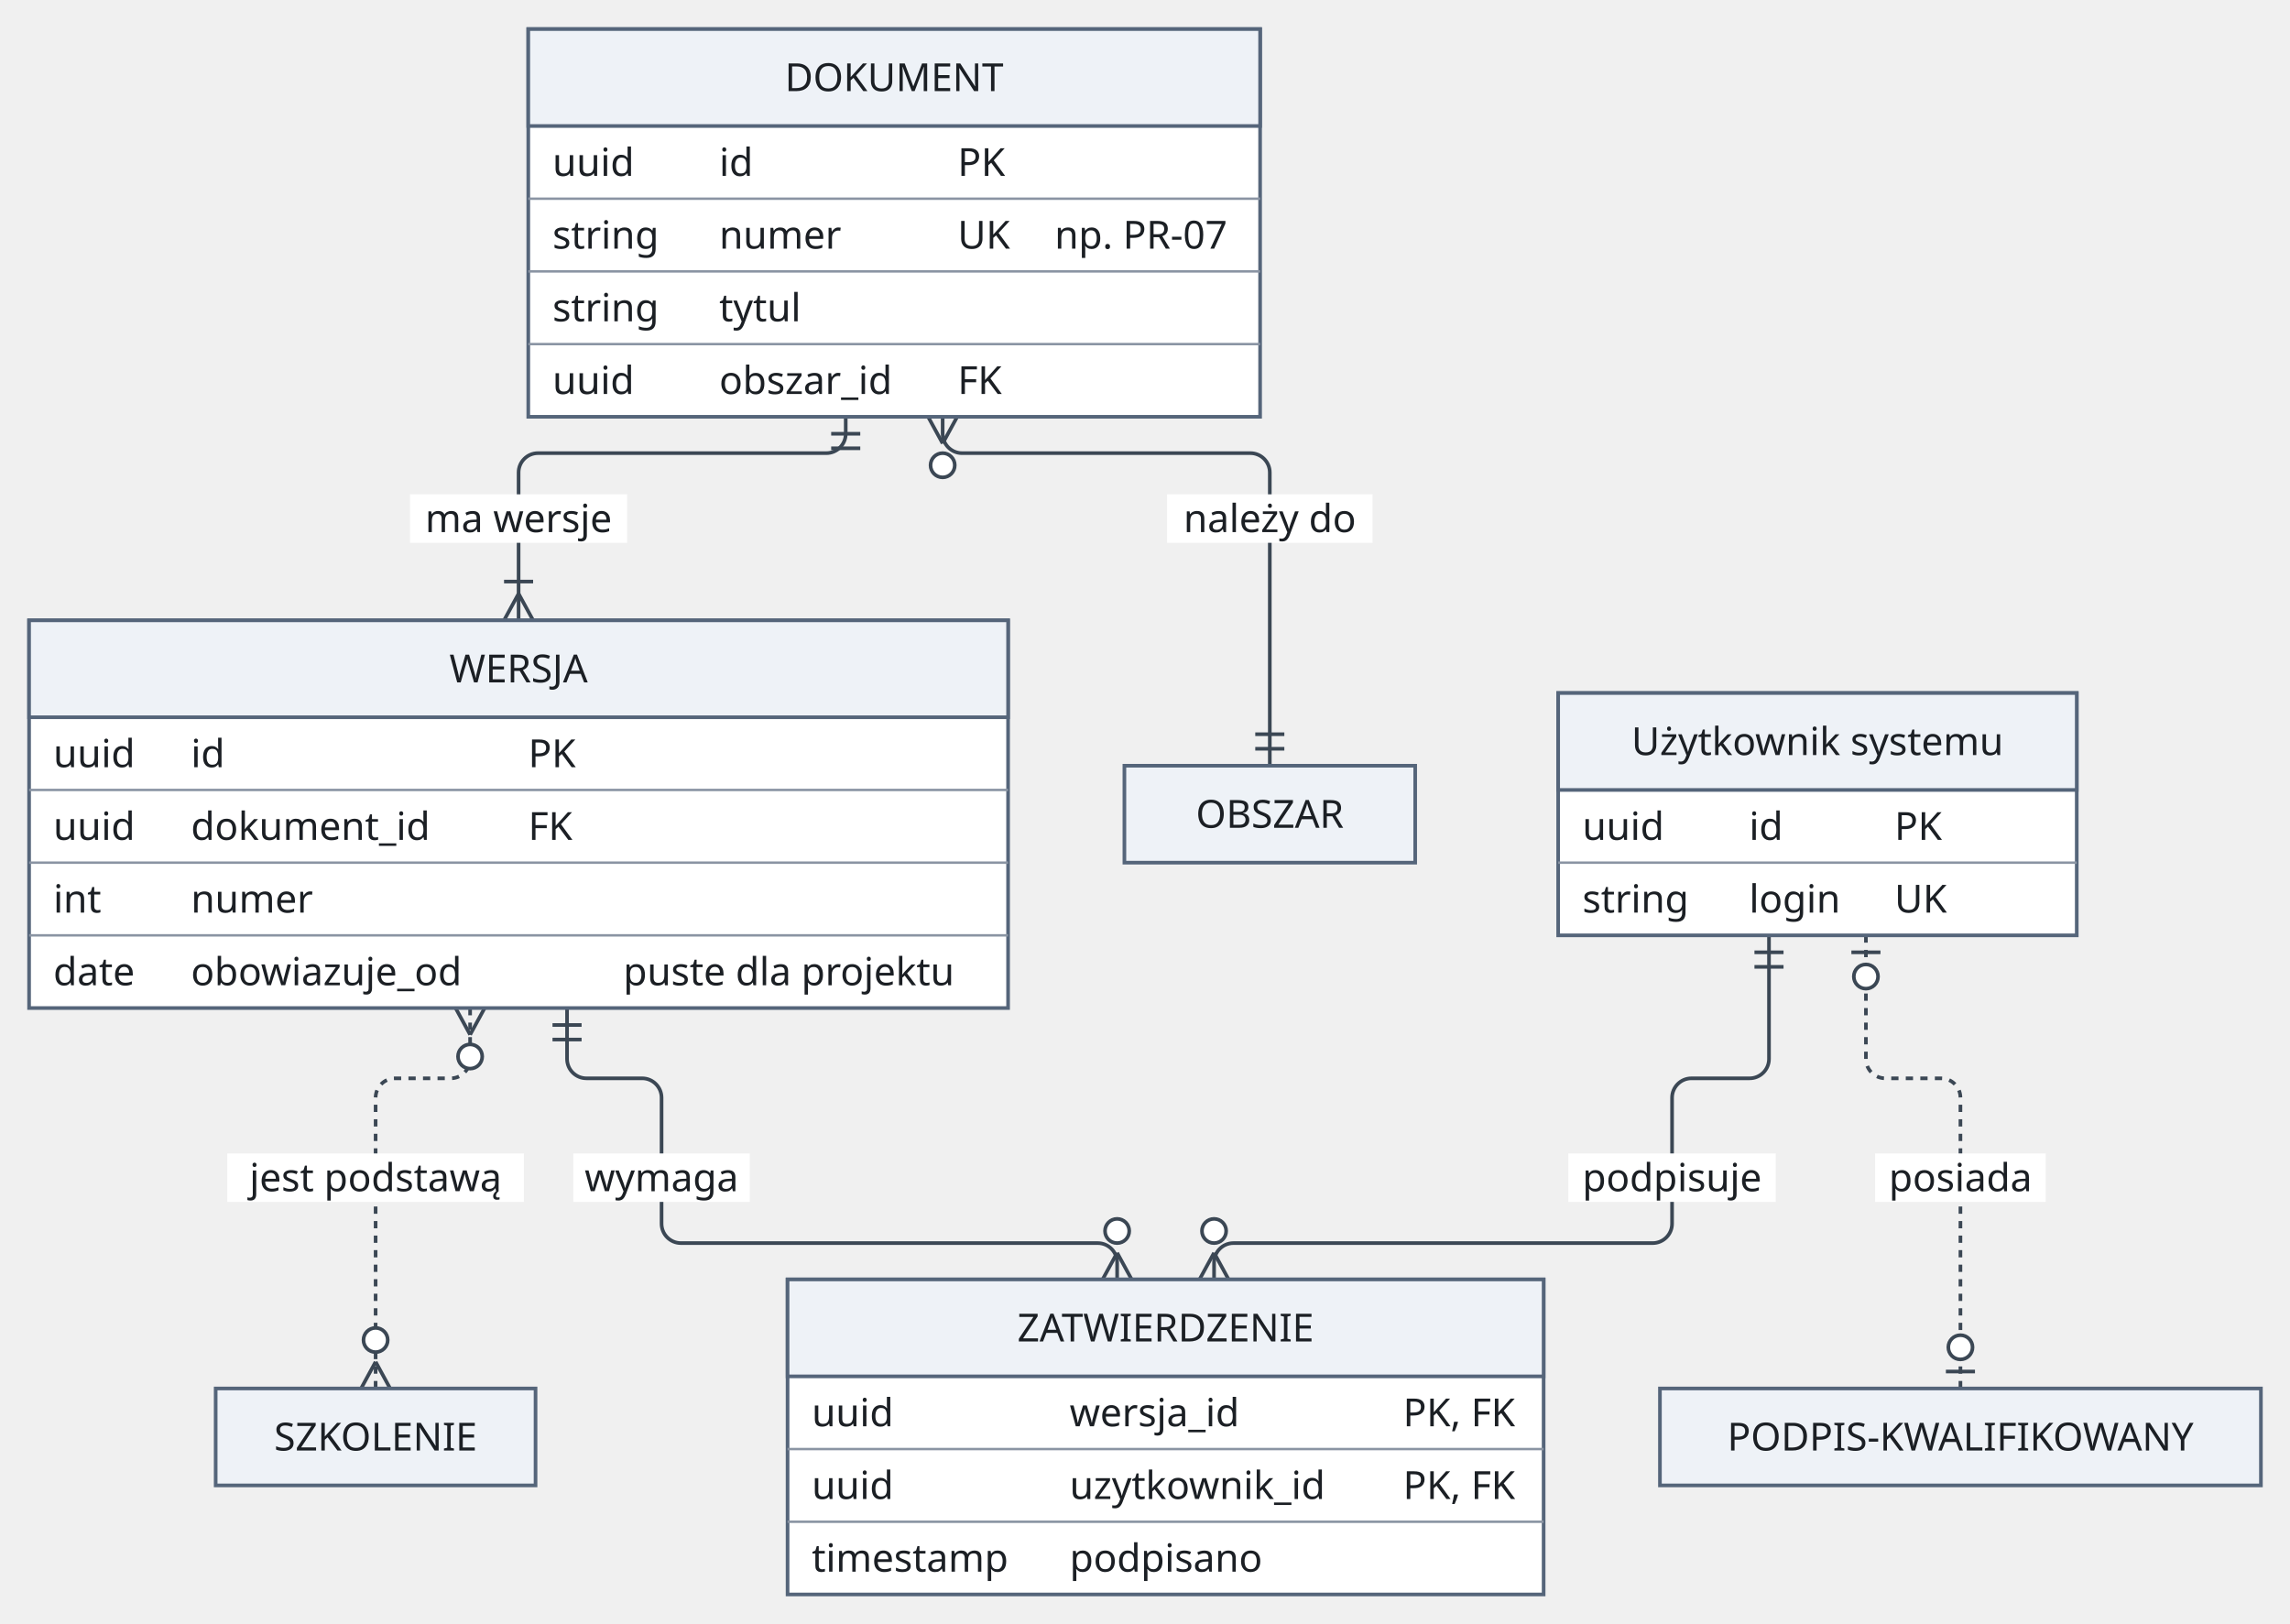
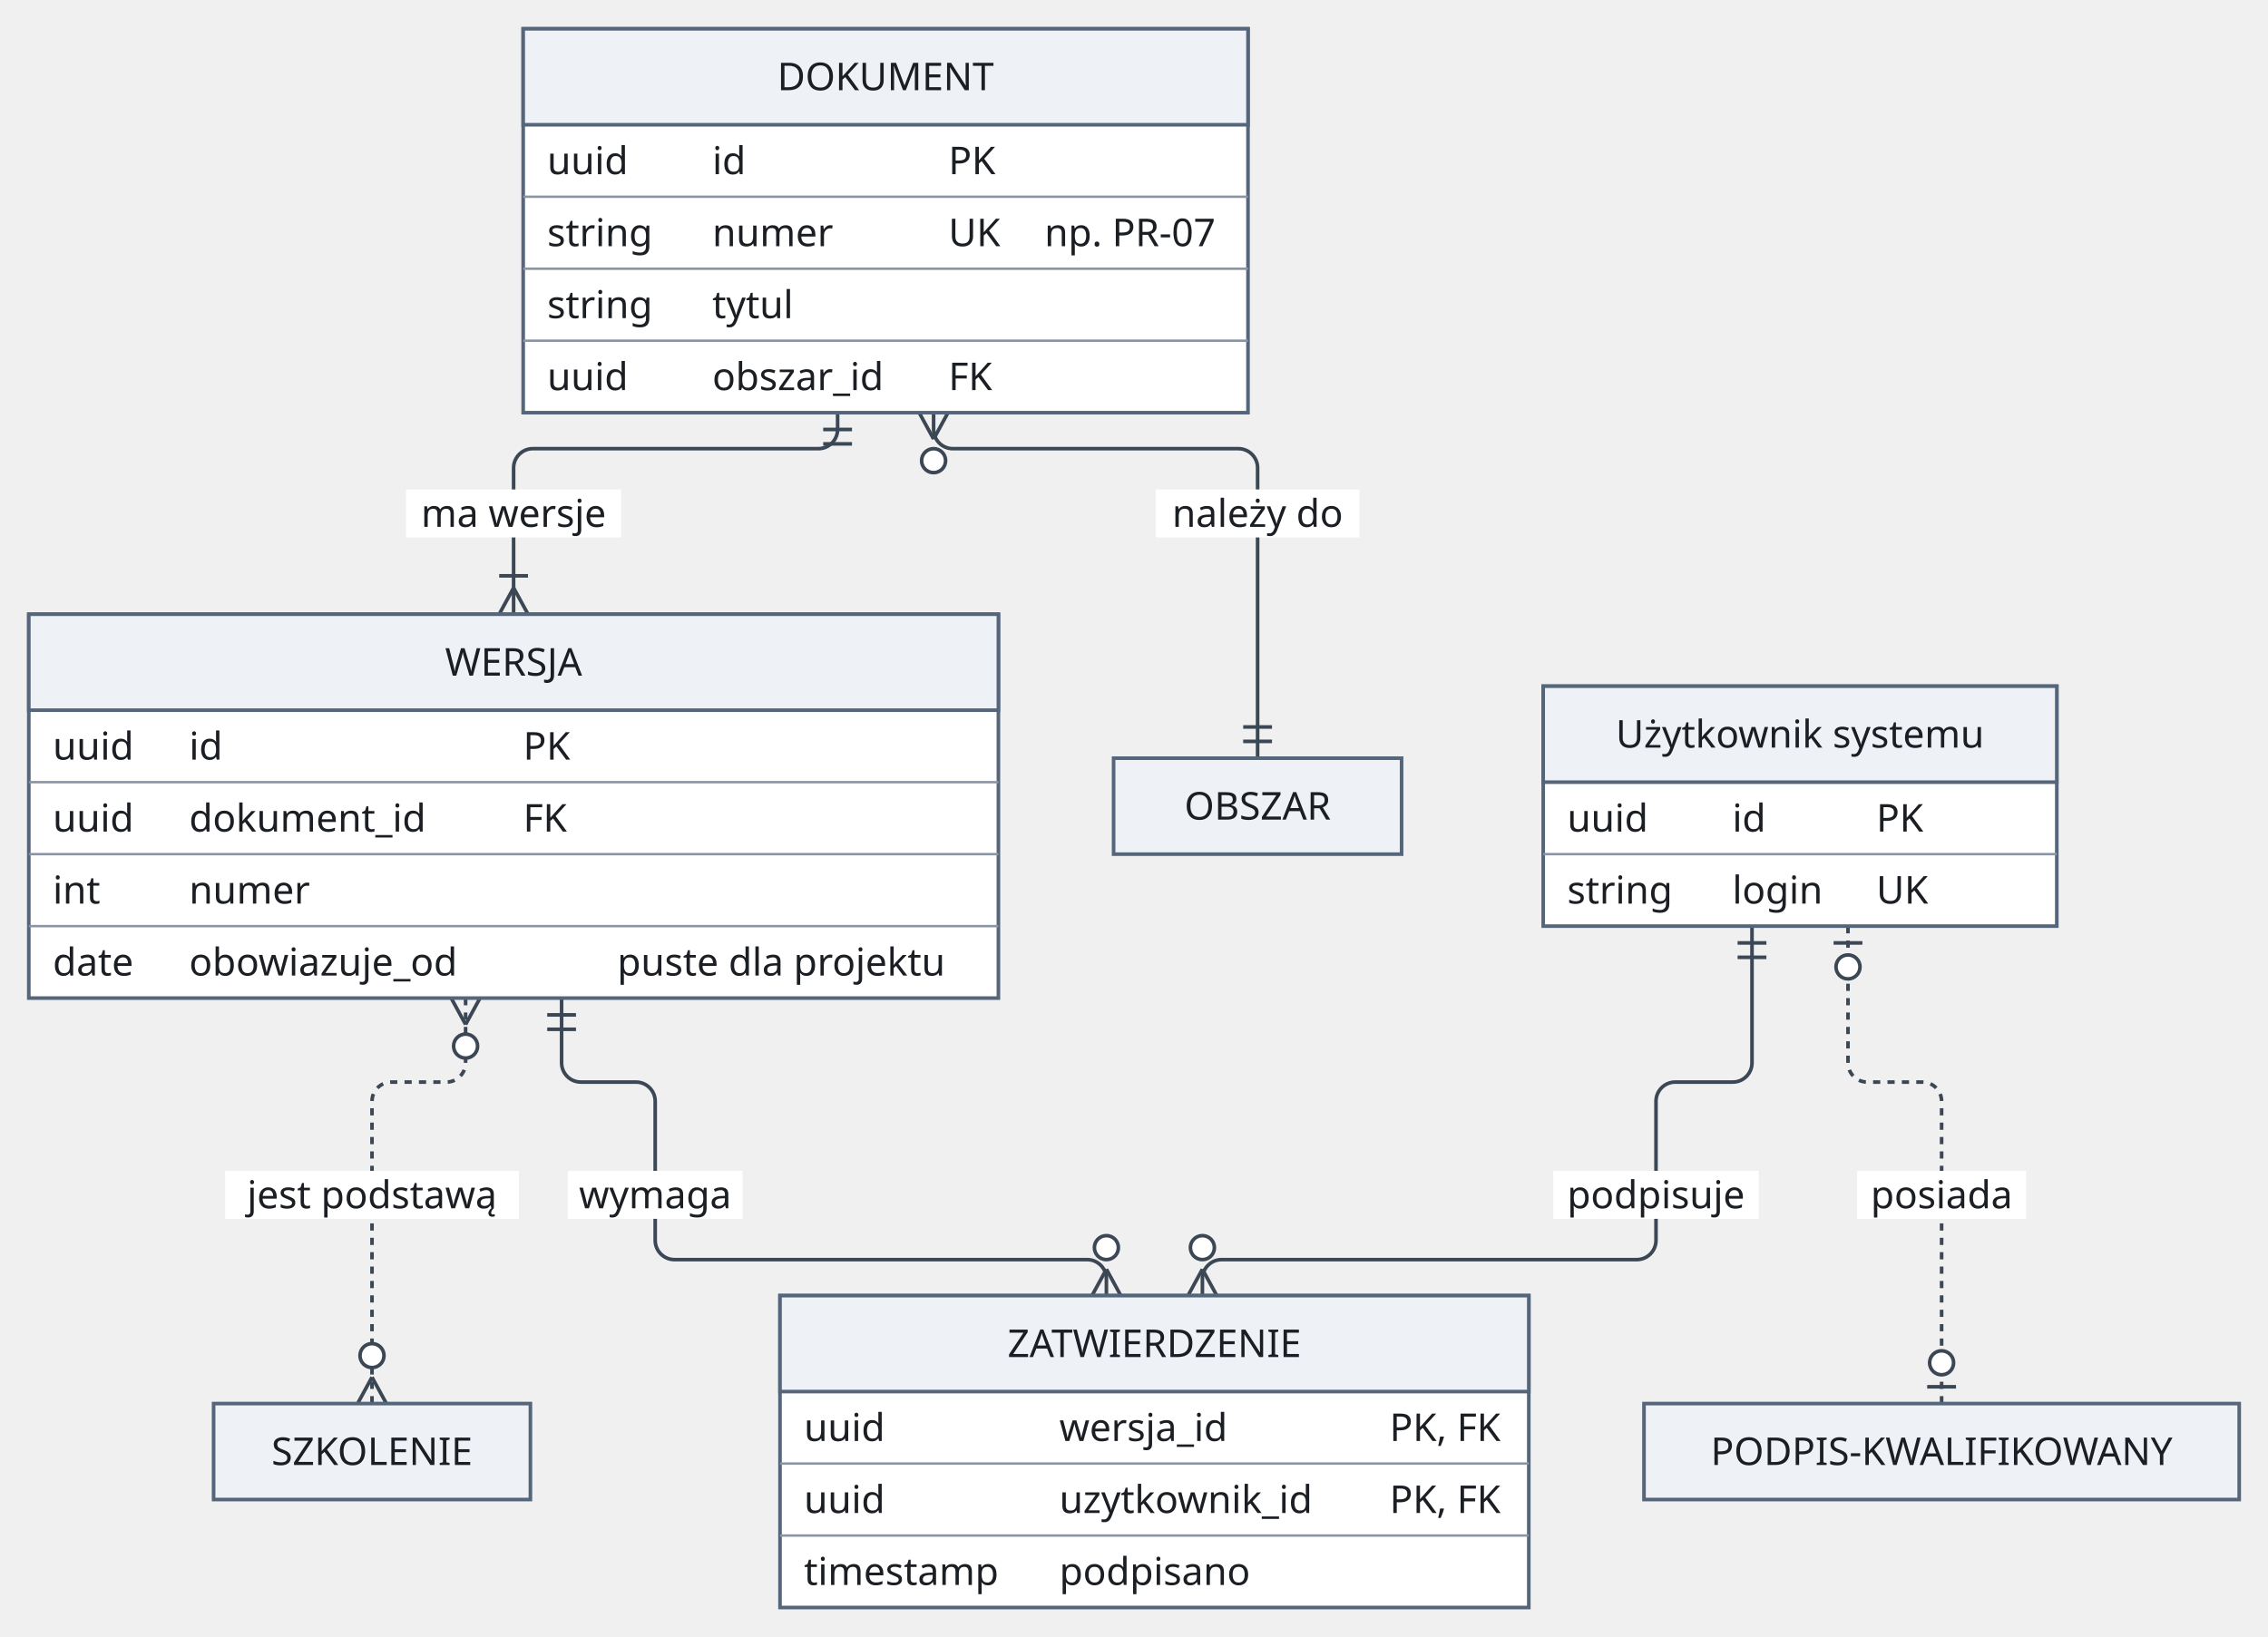
- <svg xmlns="http://www.w3.org/2000/svg" version="1.1" width="945" height="670" viewBox="-12 -12 945 670" role="img" font-family="Recursive, sans-serif" font-size="16">
+ <svg xmlns="http://www.w3.org/2000/svg" version="1.1" width="945" height="682" viewBox="-12 -12 945 682" role="img" font-family="Recursive, sans-serif" font-size="16">
  <path class="edge" d="M337 160 L337 167 C337 171.4 333.4 175 329 175 L210 175 C205.6 175 202 178.6 202 183 L202 190 L202 214 L202 244" fill="none" stroke="#3b4754" stroke-width="1.5" />
  <path class="edge" d="M377 160 L377 167 C377 171.4 380.6 175 385 175 L504 175 C508.4 175 512 178.6 512 183 L512 190 L512 214 L512 244 L512 304" fill="none" stroke="#3b4754" stroke-width="1.5" />
-   <path class="edge" d="M222 404 L222 425 C222 429.4 225.6 433 230 433 L253 433 C257.4 433 261 436.6 261 441 L261 462 L261 486 L261 493 C261 497.4 264.6 501 269 501 L441 501 C445.4 501 449 504.6 449 509 L449 516" fill="none" stroke="#3b4754" stroke-width="1.5" />
-   <path class="edge" d="M182 404 L182 425 C182 429.4 178.4 433 174 433 L151 433 C146.6 433 143 436.6 143 441 L143 462 L143 486 L143 516 L143 561" fill="none" stroke="#3b4754" stroke-width="1.5" stroke-dasharray="3 3" />
-   <path class="edge" d="M718 374 L718 404 L718 425 C718 429.4 714.4 433 710 433 L686 433 C681.6 433 678 436.6 678 441 L678 462 L678 486 L678 493 C678 497.4 674.4 501 670 501 L497 501 C492.6 501 489 504.6 489 509 L489 516" fill="none" stroke="#3b4754" stroke-width="1.5" />
-   <path class="edge" d="M758 374 L758 404 L758 425 C758 429.4 761.6 433 766 433 L789 433 C793.4 433 797 436.6 797 441 L797 462 L797 486 L797 516 L797 561" fill="none" stroke="#3b4754" stroke-width="1.5" stroke-dasharray="3 3" />
+   <path class="edge" d="M222 404 L222 431 C222 435.4 225.6 439 230 439 L253 439 C257.4 439 261 442.6 261 447 L261 474 L261 498 L261 505 C261 509.4 264.6 513 269 513 L441 513 C445.4 513 449 516.6 449 521 L449 528" fill="none" stroke="#3b4754" stroke-width="1.5" />
+   <path class="edge" d="M182 404 L182 431 C182 435.4 178.4 439 174 439 L151 439 C146.6 439 143 442.6 143 447 L143 474 L143 498 L143 528 L143 573" fill="none" stroke="#3b4754" stroke-width="1.5" stroke-dasharray="3 3" />
+   <path class="edge" d="M718 374 L718 404 L718 431 C718 435.4 714.4 439 710 439 L686 439 C681.6 439 678 442.6 678 447 L678 474 L678 498 L678 505 C678 509.4 674.4 513 670 513 L497 513 C492.6 513 489 516.6 489 521 L489 528" fill="none" stroke="#3b4754" stroke-width="1.5" />
+   <path class="edge" d="M758 374 L758 404 L758 431 C758 435.4 761.6 439 766 439 L789 439 C793.4 439 797 442.6 797 447 L797 474 L797 498 L797 528 L797 573" fill="none" stroke="#3b4754" stroke-width="1.5" stroke-dasharray="3 3" />
  <rect class="edge-label-background" x="157.2" y="192" width="89.6" height="20" fill="#ffffff" />
  <rect class="edge-label-background" x="469.6" y="192" width="84.8" height="20" fill="#ffffff" />
-   <rect class="edge-label-background" x="224.6" y="464" width="72.8" height="20" fill="#ffffff" />
-   <rect class="edge-label-background" x="81.8" y="464" width="122.4" height="20" fill="#ffffff" />
-   <rect class="edge-label-background" x="635.2" y="464" width="85.6" height="20" fill="#ffffff" />
-   <rect class="edge-label-background" x="761.8" y="464" width="70.4" height="20" fill="#ffffff" />
+   <rect class="edge-label-background" x="224.6" y="476" width="72.8" height="20" fill="#ffffff" />
+   <rect class="edge-label-background" x="81.8" y="476" width="122.4" height="20" fill="#ffffff" />
+   <rect class="edge-label-background" x="635.2" y="476" width="85.6" height="20" fill="#ffffff" />
+   <rect class="edge-label-background" x="761.8" y="476" width="70.4" height="20" fill="#ffffff" />
  <line class="arrowhead" x1="343" y1="167" x2="331" y2="167" fill="none" stroke="#3b4754" stroke-width="1.5" />
  <line class="arrowhead" x1="343" y1="173" x2="331" y2="173" fill="none" stroke="#3b4754" stroke-width="1.5" />
  <line class="arrowhead" x1="202" y1="233" x2="196" y2="244" fill="none" stroke="#3b4754" stroke-width="1.5" />
  <line class="arrowhead" x1="202" y1="233" x2="208" y2="244" fill="none" stroke="#3b4754" stroke-width="1.5" />
  <line class="arrowhead" x1="196" y1="228" x2="208" y2="228" fill="none" stroke="#3b4754" stroke-width="1.5" />
  <line class="arrowhead" x1="377" y1="171" x2="383" y2="160" fill="none" stroke="#3b4754" stroke-width="1.5" />
  <line class="arrowhead" x1="377" y1="171" x2="371" y2="160" fill="none" stroke="#3b4754" stroke-width="1.5" />
  <circle class="arrowhead" cx="377" cy="180" r="5" fill="#ffffff" stroke="#3b4754" stroke-width="1.5" />
  <line class="arrowhead" x1="506" y1="297" x2="518" y2="297" fill="none" stroke="#3b4754" stroke-width="1.5" />
  <line class="arrowhead" x1="506" y1="291" x2="518" y2="291" fill="none" stroke="#3b4754" stroke-width="1.5" />
  <line class="arrowhead" x1="228" y1="411" x2="216" y2="411" fill="none" stroke="#3b4754" stroke-width="1.5" />
  <line class="arrowhead" x1="228" y1="417" x2="216" y2="417" fill="none" stroke="#3b4754" stroke-width="1.5" />
-   <line class="arrowhead" x1="449" y1="505" x2="443" y2="516" fill="none" stroke="#3b4754" stroke-width="1.5" />
-   <line class="arrowhead" x1="449" y1="505" x2="455" y2="516" fill="none" stroke="#3b4754" stroke-width="1.5" />
-   <circle class="arrowhead" cx="449" cy="496" r="5" fill="#ffffff" stroke="#3b4754" stroke-width="1.5" />
+   <line class="arrowhead" x1="449" y1="517" x2="443" y2="528" fill="none" stroke="#3b4754" stroke-width="1.5" />
+   <line class="arrowhead" x1="449" y1="517" x2="455" y2="528" fill="none" stroke="#3b4754" stroke-width="1.5" />
+   <circle class="arrowhead" cx="449" cy="508" r="5" fill="#ffffff" stroke="#3b4754" stroke-width="1.5" />
  <line class="arrowhead" x1="182" y1="415" x2="188" y2="404" fill="none" stroke="#3b4754" stroke-width="1.5" />
  <line class="arrowhead" x1="182" y1="415" x2="176" y2="404" fill="none" stroke="#3b4754" stroke-width="1.5" />
  <circle class="arrowhead" cx="182" cy="424" r="5" fill="#ffffff" stroke="#3b4754" stroke-width="1.5" />
-   <line class="arrowhead" x1="143" y1="550" x2="137" y2="561" fill="none" stroke="#3b4754" stroke-width="1.5" />
-   <line class="arrowhead" x1="143" y1="550" x2="149" y2="561" fill="none" stroke="#3b4754" stroke-width="1.5" />
-   <circle class="arrowhead" cx="143" cy="541" r="5" fill="#ffffff" stroke="#3b4754" stroke-width="1.5" />
+   <line class="arrowhead" x1="143" y1="562" x2="137" y2="573" fill="none" stroke="#3b4754" stroke-width="1.5" />
+   <line class="arrowhead" x1="143" y1="562" x2="149" y2="573" fill="none" stroke="#3b4754" stroke-width="1.5" />
+   <circle class="arrowhead" cx="143" cy="553" r="5" fill="#ffffff" stroke="#3b4754" stroke-width="1.5" />
  <line class="arrowhead" x1="724" y1="381" x2="712" y2="381" fill="none" stroke="#3b4754" stroke-width="1.5" />
  <line class="arrowhead" x1="724" y1="387" x2="712" y2="387" fill="none" stroke="#3b4754" stroke-width="1.5" />
-   <line class="arrowhead" x1="489" y1="505" x2="483" y2="516" fill="none" stroke="#3b4754" stroke-width="1.5" />
-   <line class="arrowhead" x1="489" y1="505" x2="495" y2="516" fill="none" stroke="#3b4754" stroke-width="1.5" />
-   <circle class="arrowhead" cx="489" cy="496" r="5" fill="#ffffff" stroke="#3b4754" stroke-width="1.5" />
+   <line class="arrowhead" x1="489" y1="517" x2="483" y2="528" fill="none" stroke="#3b4754" stroke-width="1.5" />
+   <line class="arrowhead" x1="489" y1="517" x2="495" y2="528" fill="none" stroke="#3b4754" stroke-width="1.5" />
+   <circle class="arrowhead" cx="489" cy="508" r="5" fill="#ffffff" stroke="#3b4754" stroke-width="1.5" />
  <line class="arrowhead" x1="764" y1="381" x2="752" y2="381" fill="none" stroke="#3b4754" stroke-width="1.5" />
  <circle class="arrowhead" cx="758" cy="391" r="5" fill="#ffffff" stroke="#3b4754" stroke-width="1.5" />
-   <line class="arrowhead" x1="791" y1="554" x2="803" y2="554" fill="none" stroke="#3b4754" stroke-width="1.5" />
-   <circle class="arrowhead" cx="797" cy="544" r="5" fill="#ffffff" stroke="#3b4754" stroke-width="1.5" />
+   <line class="arrowhead" x1="791" y1="566" x2="803" y2="566" fill="none" stroke="#3b4754" stroke-width="1.5" />
+   <circle class="arrowhead" cx="797" cy="556" r="5" fill="#ffffff" stroke="#3b4754" stroke-width="1.5" />
  <rect class="node" x="206" y="0" width="302" height="160" fill="#ffffff" stroke="#55657a" stroke-width="1.5" />
  <rect class="node-detail" x="206" y="0" width="302" height="40" fill="#eef2f7" stroke="#55657a" stroke-width="1.5" />
  <line class="node-detail" x1="206" y1="70" x2="508" y2="70" fill="none" stroke="#8a94a3" stroke-width="1" />
  <line class="node-detail" x1="206" y1="100" x2="508" y2="100" fill="none" stroke="#8a94a3" stroke-width="1" />
  <line class="node-detail" x1="206" y1="130" x2="508" y2="130" fill="none" stroke="#8a94a3" stroke-width="1" />
  <rect class="node" x="0" y="244" width="404" height="160" fill="#ffffff" stroke="#55657a" stroke-width="1.5" />
  <rect class="node-detail" x="0" y="244" width="404" height="40" fill="#eef2f7" stroke="#55657a" stroke-width="1.5" />
  <line class="node-detail" x1="0" y1="314" x2="404" y2="314" fill="none" stroke="#8a94a3" stroke-width="1" />
  <line class="node-detail" x1="0" y1="344" x2="404" y2="344" fill="none" stroke="#8a94a3" stroke-width="1" />
  <line class="node-detail" x1="0" y1="374" x2="404" y2="374" fill="none" stroke="#8a94a3" stroke-width="1" />
  <rect class="node" x="452" y="304" width="120" height="40" fill="#eef2f7" stroke="#55657a" stroke-width="1.5" />
  <rect class="node" x="631" y="274" width="214" height="100" fill="#ffffff" stroke="#55657a" stroke-width="1.5" />
  <rect class="node-detail" x="631" y="274" width="214" height="40" fill="#eef2f7" stroke="#55657a" stroke-width="1.5" />
  <line class="node-detail" x1="631" y1="344" x2="845" y2="344" fill="none" stroke="#8a94a3" stroke-width="1" />
-   <rect class="node" x="77" y="561" width="132" height="40" fill="#eef2f7" stroke="#55657a" stroke-width="1.5" />
-   <rect class="node" x="313" y="516" width="312" height="130" fill="#ffffff" stroke="#55657a" stroke-width="1.5" />
-   <rect class="node-detail" x="313" y="516" width="312" height="40" fill="#eef2f7" stroke="#55657a" stroke-width="1.5" />
-   <line class="node-detail" x1="313" y1="586" x2="625" y2="586" fill="none" stroke="#8a94a3" stroke-width="1" />
-   <line class="node-detail" x1="313" y1="616" x2="625" y2="616" fill="none" stroke="#8a94a3" stroke-width="1" />
-   <rect class="node" x="673" y="561" width="248" height="40" fill="#eef2f7" stroke="#55657a" stroke-width="1.5" />
+   <rect class="node" x="77" y="573" width="132" height="40" fill="#eef2f7" stroke="#55657a" stroke-width="1.5" />
+   <rect class="node" x="313" y="528" width="312" height="130" fill="#ffffff" stroke="#55657a" stroke-width="1.5" />
+   <rect class="node-detail" x="313" y="528" width="312" height="40" fill="#eef2f7" stroke="#55657a" stroke-width="1.5" />
+   <line class="node-detail" x1="313" y1="598" x2="625" y2="598" fill="none" stroke="#8a94a3" stroke-width="1" />
+   <line class="node-detail" x1="313" y1="628" x2="625" y2="628" fill="none" stroke="#8a94a3" stroke-width="1" />
+   <rect class="node" x="673" y="573" width="248" height="40" fill="#eef2f7" stroke="#55657a" stroke-width="1.5" />
  <text class="node-label" x="357" y="25.6" text-anchor="middle" fill="#1b1f24">DOKUMENT</text>
  <text class="attribute" x="216" y="60.6" fill="#1b1f24">uuid</text>
  <text class="attribute" x="284.8" y="60.6" fill="#1b1f24">id</text>
  <text class="attribute" x="383.2" y="60.6" fill="#1b1f24">PK</text>
  <text class="attribute" x="216" y="90.6" fill="#1b1f24">string</text>
  <text class="attribute" x="284.8" y="90.6" fill="#1b1f24">numer</text>
  <text class="attribute" x="383.2" y="90.6" fill="#1b1f24">UK</text>
  <text class="attribute" x="423.2" y="90.6" fill="#1b1f24">np. PR-07</text>
  <text class="attribute" x="216" y="120.6" fill="#1b1f24">string</text>
  <text class="attribute" x="284.8" y="120.6" fill="#1b1f24">tytul</text>
  <text class="attribute" x="216" y="150.6" fill="#1b1f24">uuid</text>
  <text class="attribute" x="284.8" y="150.6" fill="#1b1f24">obszar_id</text>
  <text class="attribute" x="383.2" y="150.6" fill="#1b1f24">FK</text>
  <text class="node-label" x="202" y="269.6" text-anchor="middle" fill="#1b1f24">WERSJA</text>
  <text class="attribute" x="10" y="304.6" fill="#1b1f24">uuid</text>
  <text class="attribute" x="66.8" y="304.6" fill="#1b1f24">id</text>
  <text class="attribute" x="206" y="304.6" fill="#1b1f24">PK</text>
  <text class="attribute" x="10" y="334.6" fill="#1b1f24">uuid</text>
  <text class="attribute" x="66.8" y="334.6" fill="#1b1f24">dokument_id</text>
  <text class="attribute" x="206" y="334.6" fill="#1b1f24">FK</text>
  <text class="attribute" x="10" y="364.6" fill="#1b1f24">int</text>
  <text class="attribute" x="66.8" y="364.6" fill="#1b1f24">numer</text>
  <text class="attribute" x="10" y="394.6" fill="#1b1f24">date</text>
  <text class="attribute" x="66.8" y="394.6" fill="#1b1f24">obowiazuje_od</text>
  <text class="attribute" x="245.2" y="394.6" fill="#1b1f24">puste dla projektu</text>
  <text class="node-label" x="512" y="329.6" text-anchor="middle" fill="#1b1f24">OBSZAR</text>
  <text class="node-label" x="738" y="299.6" text-anchor="middle" fill="#1b1f24">Użytkownik systemu</text>
  <text class="attribute" x="641" y="334.6" fill="#1b1f24">uuid</text>
  <text class="attribute" x="709.8" y="334.6" fill="#1b1f24">id</text>
  <text class="attribute" x="769.8" y="334.6" fill="#1b1f24">PK</text>
  <text class="attribute" x="641" y="364.6" fill="#1b1f24">string</text>
  <text class="attribute" x="709.8" y="364.6" fill="#1b1f24">login</text>
  <text class="attribute" x="769.8" y="364.6" fill="#1b1f24">UK</text>
-   <text class="node-label" x="143" y="586.6" text-anchor="middle" fill="#1b1f24">SZKOLENIE</text>
-   <text class="node-label" x="469" y="541.6" text-anchor="middle" fill="#1b1f24">ZATWIERDZENIE</text>
-   <text class="attribute" x="323" y="576.6" fill="#1b1f24">uuid</text>
-   <text class="attribute" x="429.4" y="576.6" fill="#1b1f24">wersja_id</text>
-   <text class="attribute" x="567" y="576.6" fill="#1b1f24">PK, FK</text>
-   <text class="attribute" x="323" y="606.6" fill="#1b1f24">uuid</text>
-   <text class="attribute" x="429.4" y="606.6" fill="#1b1f24">uzytkownik_id</text>
-   <text class="attribute" x="567" y="606.6" fill="#1b1f24">PK, FK</text>
-   <text class="attribute" x="323" y="636.6" fill="#1b1f24">timestamp</text>
-   <text class="attribute" x="429.4" y="636.6" fill="#1b1f24">podpisano</text>
-   <text class="node-label" x="797" y="586.6" text-anchor="middle" fill="#1b1f24">PODPIS-KWALIFIKOWANY</text>
+   <text class="node-label" x="143" y="598.6" text-anchor="middle" fill="#1b1f24">SZKOLENIE</text>
+   <text class="node-label" x="469" y="553.6" text-anchor="middle" fill="#1b1f24">ZATWIERDZENIE</text>
+   <text class="attribute" x="323" y="588.6" fill="#1b1f24">uuid</text>
+   <text class="attribute" x="429.4" y="588.6" fill="#1b1f24">wersja_id</text>
+   <text class="attribute" x="567" y="588.6" fill="#1b1f24">PK, FK</text>
+   <text class="attribute" x="323" y="618.6" fill="#1b1f24">uuid</text>
+   <text class="attribute" x="429.4" y="618.6" fill="#1b1f24">uzytkownik_id</text>
+   <text class="attribute" x="567" y="618.6" fill="#1b1f24">PK, FK</text>
+   <text class="attribute" x="323" y="648.6" fill="#1b1f24">timestamp</text>
+   <text class="attribute" x="429.4" y="648.6" fill="#1b1f24">podpisano</text>
+   <text class="node-label" x="797" y="598.6" text-anchor="middle" fill="#1b1f24">PODPIS-KWALIFIKOWANY</text>
  <text class="edge-label" x="202" y="207.6" text-anchor="middle" fill="#1b1f24">ma wersje</text>
  <text class="edge-label" x="512" y="207.6" text-anchor="middle" fill="#1b1f24">należy do</text>
-   <text class="edge-label" x="261" y="479.6" text-anchor="middle" fill="#1b1f24">wymaga</text>
-   <text class="edge-label" x="143" y="479.6" text-anchor="middle" fill="#1b1f24">jest podstawą</text>
-   <text class="edge-label" x="678" y="479.6" text-anchor="middle" fill="#1b1f24">podpisuje</text>
-   <text class="edge-label" x="797" y="479.6" text-anchor="middle" fill="#1b1f24">posiada</text>
+   <text class="edge-label" x="261" y="491.6" text-anchor="middle" fill="#1b1f24">wymaga</text>
+   <text class="edge-label" x="143" y="491.6" text-anchor="middle" fill="#1b1f24">jest podstawą</text>
+   <text class="edge-label" x="678" y="491.6" text-anchor="middle" fill="#1b1f24">podpisuje</text>
+   <text class="edge-label" x="797" y="491.6" text-anchor="middle" fill="#1b1f24">posiada</text>
</svg>
